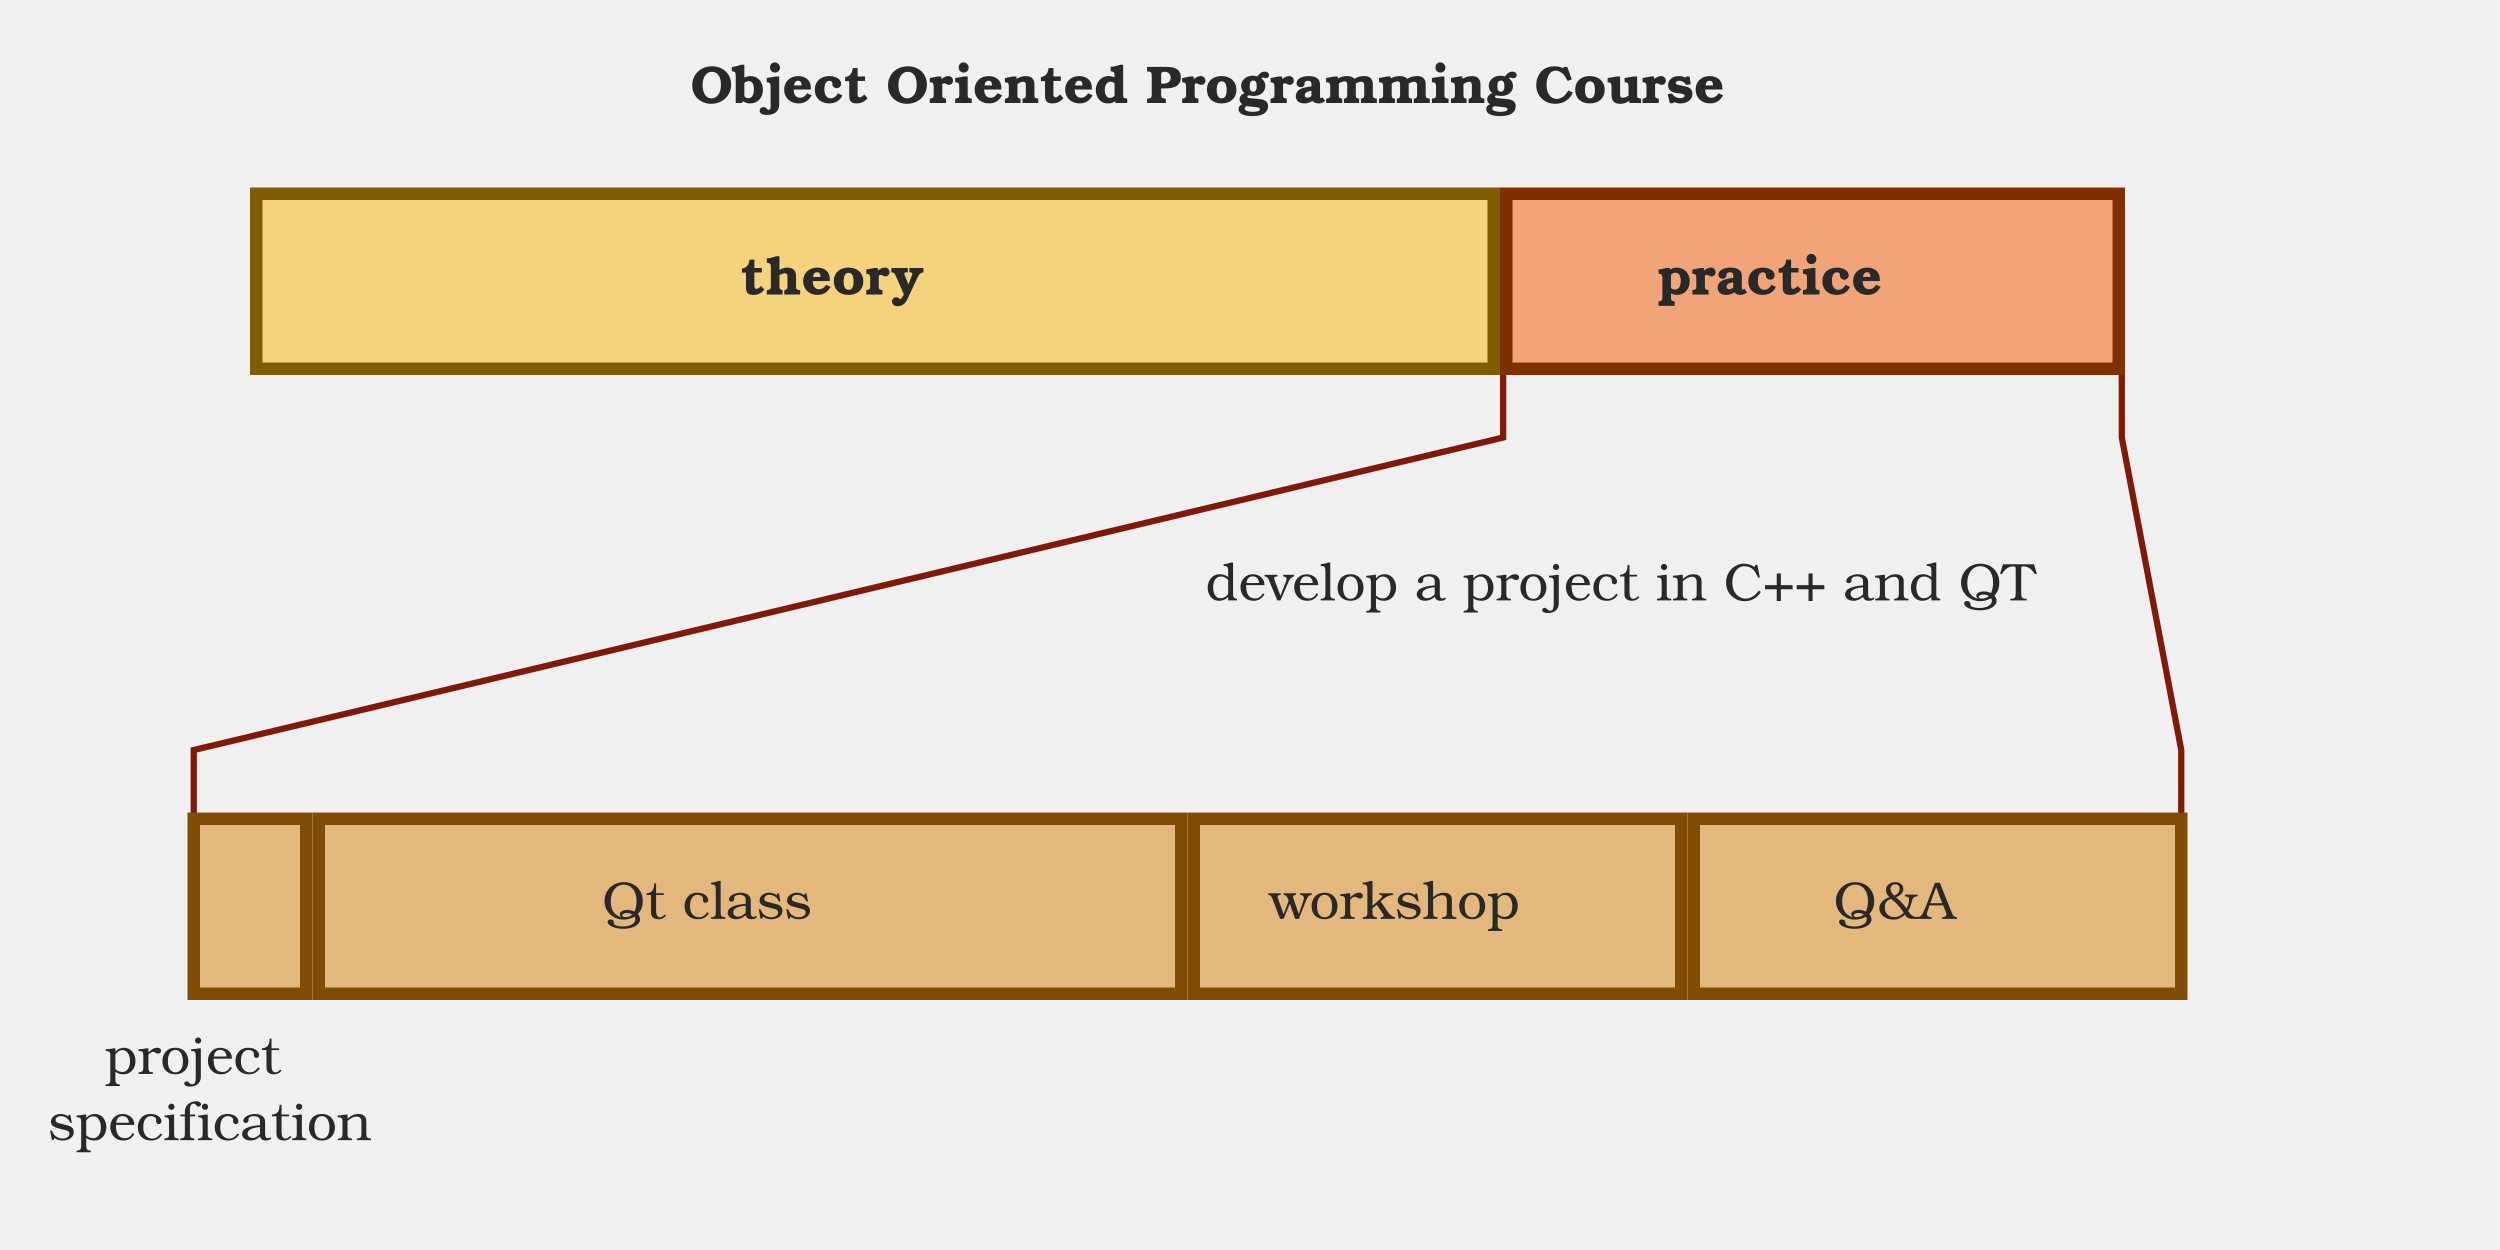
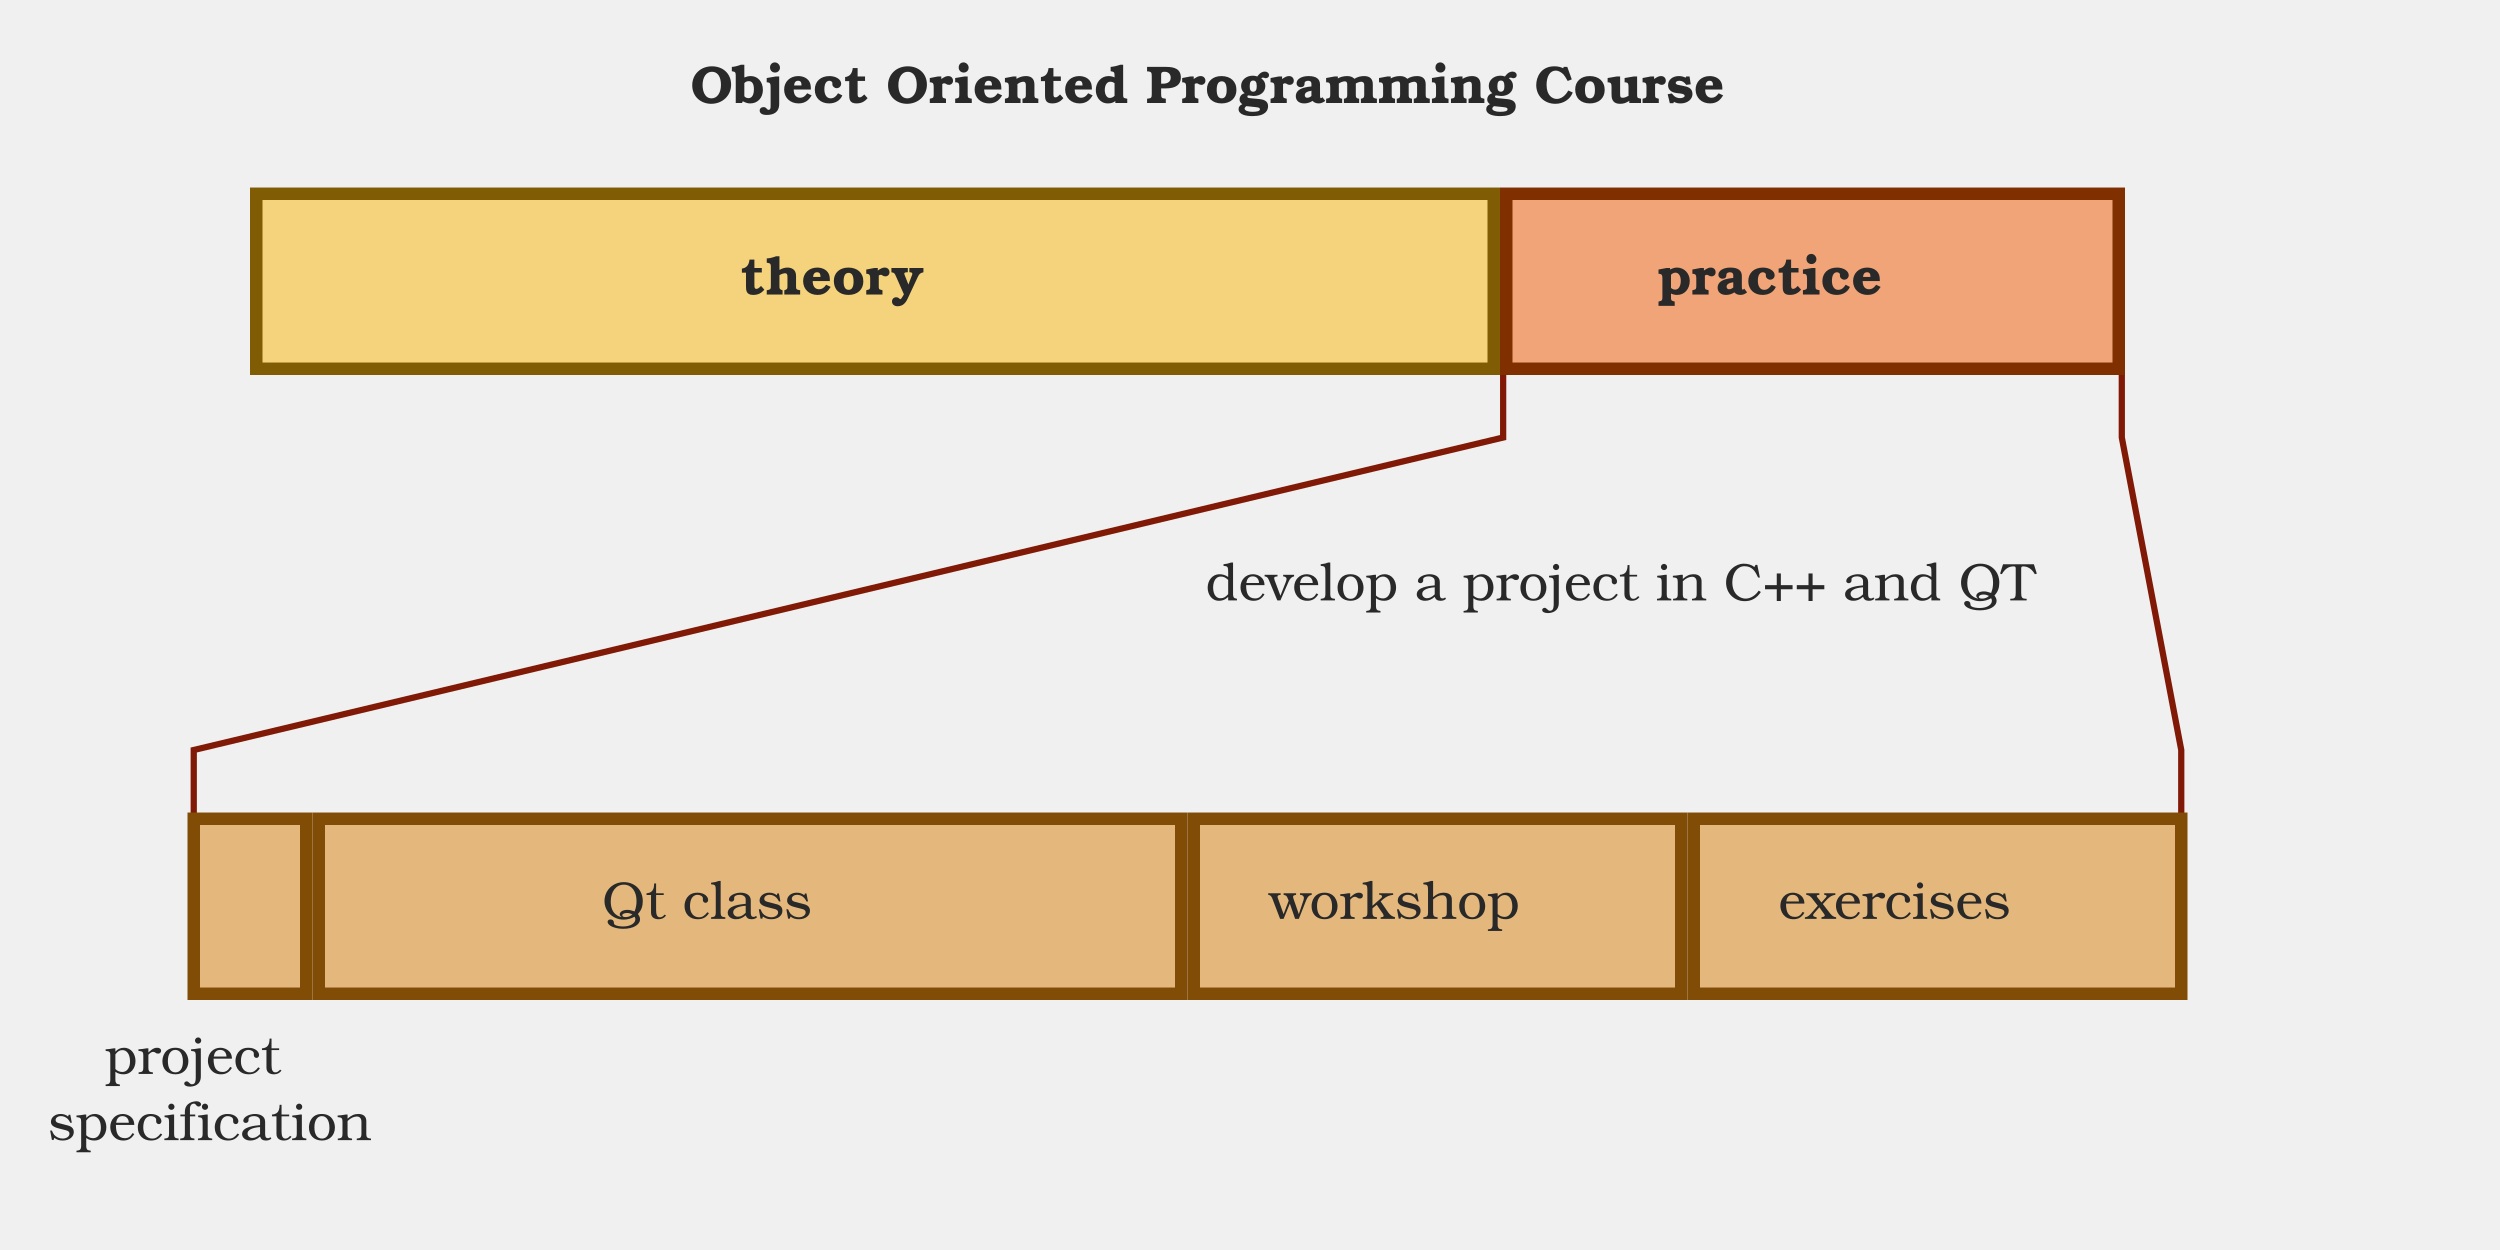
<svg xmlns="http://www.w3.org/2000/svg" width="200mm" height="100mm" viewBox="0 0 200 100" version="1.1" id="svg8">
  <defs id="defs2" />
  <g id="layer1">
    <rect style="fill:#fab409;fill-opacity:1;stroke:#805c05;stroke-width:1;stroke-linecap:round;stroke-miterlimit:4;stroke-dasharray:none;stroke-opacity:1;paint-order:markers fill stroke" id="rect833" width="9" height="9" x="-9.5" y="0.5" rx="7.9000091e-07" ry="7.9000091e-07" />
    <rect style="fill:#d9810b;fill-opacity:1;stroke:#804c06;stroke-width:1;stroke-linecap:round;stroke-miterlimit:4;stroke-dasharray:none;stroke-opacity:1;paint-order:markers fill stroke" id="rect835" width="9" height="9" x="-9.5" y="10.5" rx="7.9000091e-07" ry="7.9000091e-07" />
    <rect style="fill:#f05800;fill-opacity:1;stroke:#802f00;stroke-width:1;stroke-linecap:round;stroke-miterlimit:4;stroke-dasharray:none;stroke-opacity:1;paint-order:markers fill stroke" id="rect837" width="9" height="9" x="-9.5" y="20.5" rx="7.9000091e-07" ry="7.9000091e-07" />
    <rect style="fill:#d92c0b;fill-opacity:1;stroke:#801a06;stroke-width:1;stroke-linecap:round;stroke-miterlimit:4;stroke-dasharray:none;stroke-opacity:1;paint-order:markers fill stroke" id="rect839" width="9" height="9" x="-9.5" y="30.5" rx="7.9000091e-07" ry="7.9000091e-07" />
    <rect style="fill:#fc0d30;fill-opacity:1;stroke:#800718;stroke-width:1;stroke-linecap:round;stroke-miterlimit:4;stroke-dasharray:none;stroke-opacity:1;paint-order:markers fill stroke" id="rect841" width="9" height="9" x="-9.5" y="40.5" rx="7.9000091e-07" ry="7.9000091e-07" />
    <rect style="fill:#ffffff;fill-opacity:1;stroke:#525252;stroke-width:1;stroke-linecap:round;stroke-miterlimit:4;stroke-dasharray:none;stroke-opacity:1;paint-order:markers fill stroke" id="rect843" width="9" height="9" x="-19.5" y="0.5" rx="7.9000091e-07" ry="7.9000091e-07" />
    <rect style="fill:#292929;fill-opacity:1;stroke:#000000;stroke-width:1;stroke-linecap:round;stroke-miterlimit:4;stroke-dasharray:none;stroke-opacity:1;paint-order:markers fill stroke" id="rect845" width="9" height="9" x="-19.5" y="10.5" rx="7.9000091e-07" ry="7.9000091e-07" />
    <rect style="fill:#ffffff;fill-opacity:1;stroke:#525252;stroke-width:1;stroke-linecap:round;stroke-miterlimit:4;stroke-dasharray:none;stroke-opacity:1;paint-order:markers fill stroke" id="rect847" width="9" height="9" x="-19.5" y="20.5" rx="7.9000091e-07" ry="7.9000091e-07" />
    <rect style="fill:#ffffff;fill-opacity:0.75;stroke:#525252;stroke-width:1;stroke-linecap:round;stroke-miterlimit:4;stroke-dasharray:none;stroke-opacity:0.75;paint-order:markers fill stroke" id="rect849" width="9" height="9" x="-19.5" y="30.5" rx="7.9000091e-07" ry="7.9000091e-07" />
    <rect style="fill:#ffffff;fill-opacity:0.5;stroke:#525252;stroke-width:1;stroke-linecap:round;stroke-miterlimit:4;stroke-dasharray:none;stroke-opacity:0.5;paint-order:markers fill stroke" id="rect851" width="9" height="9" x="-19.5" y="40.5" rx="7.9000091e-07" ry="7.9000091e-07" />
    <rect style="fill:#d9810b;fill-opacity:0.5;stroke:#804c06;stroke-width:1;stroke-linecap:round;stroke-miterlimit:4;stroke-dasharray:none;stroke-opacity:1;paint-order:markers fill stroke" id="rect879" width="69" height="14" x="25.5" y="65.5" rx="7.9000085e-07" ry="7.9000097e-07" />
    <rect style="fill:#d9810b;fill-opacity:0.5;stroke:#804c06;stroke-width:1;stroke-linecap:round;stroke-miterlimit:4;stroke-dasharray:none;stroke-opacity:1;paint-order:markers fill stroke" id="rect883" width="39" height="14" x="95.5" y="65.5" rx="7.9000091e-07" ry="7.9000097e-07" />
    <path style="fill:none;stroke:#801a06;stroke-width:0.5;stroke-linecap:butt;stroke-linejoin:miter;stroke-miterlimit:4;stroke-dasharray:none;stroke-opacity:1" d="m 15.5,65.5 v -5.5 l 104.752,-25 v -5.039" id="path907" />
    <path style="fill:none;stroke:#801a06;stroke-width:0.5;stroke-linecap:butt;stroke-linejoin:miter;stroke-miterlimit:4;stroke-dasharray:none;stroke-opacity:1" d="m 174.5,65.5 v -5.5 l -4.756,-25 v -5.722" id="path909" />
    <rect style="fill:#fab409;fill-opacity:0.5;stroke:#805c05;stroke-width:1;stroke-linecap:round;stroke-miterlimit:4;stroke-dasharray:none;stroke-opacity:1;paint-order:markers fill stroke" id="rect875" width="99" height="14" x="20.5" y="15.5" rx="7.9000102e-07" ry="7.9000091e-07" />
    <rect style="fill:#f05800;fill-opacity:0.5;stroke:#802f00;stroke-width:1;stroke-linecap:round;stroke-miterlimit:4;stroke-dasharray:none;stroke-opacity:1;paint-order:markers fill stroke" id="rect877" width="49" height="14" x="120.5" y="15.5" rx="7.9000091e-07" ry="7.9000091e-07" />
    <rect style="fill:#d9810b;fill-opacity:0.5;stroke:#804c06;stroke-width:1;stroke-linecap:round;stroke-miterlimit:4;stroke-dasharray:none;stroke-opacity:1;paint-order:markers fill stroke" id="rect885" width="39" height="14" x="135.5" y="65.5" rx="7.9000091e-07" ry="7.9000097e-07" />
    <rect style="fill:#d9810b;fill-opacity:0.5;stroke:#804c06;stroke-width:1;stroke-linecap:round;stroke-miterlimit:4;stroke-dasharray:none;stroke-opacity:1;paint-order:markers fill stroke" id="rect887" width="9" height="14" x="15.5" y="65.5" rx="7.9000091e-07" ry="7.9000097e-07" />
    <text xml:space="preserve" style="font-size:4.233px;line-height:1.25;font-family:'TeX Gyre Bonum';-inkscape-font-specification:'TeX Gyre Bonum';text-align:center;text-anchor:middle;fill:#292929;fill-opacity:1;stroke-width:0.265" x="-11.972" y="58.035" id="text913">
      <tspan id="tspan911" x="-11.972" y="58.035" style="font-size:4.233px;fill:#292929;fill-opacity:1;stroke-width:0.265">regular text</tspan>
    </text>
    <text xml:space="preserve" style="font-size:4.233px;line-height:1.25;font-family:'TeX Gyre Bonum';-inkscape-font-specification:'TeX Gyre Bonum';text-align:center;text-anchor:middle;fill:#292929;fill-opacity:1;stroke-width:0.265" x="-15.356" y="63.243" id="text917">
      <tspan id="tspan915" x="-15.356" y="63.243" style="font-weight:bold;font-size:4.233px;fill:#292929;fill-opacity:1;stroke-width:0.265">emphasis text</tspan>
    </text>
    <text xml:space="preserve" style="font-size:4.233px;line-height:1.25;font-family:'TeX Gyre Bonum';-inkscape-font-specification:'TeX Gyre Bonum';text-align:center;text-anchor:middle;fill:#292929;fill-opacity:1;stroke-width:0.265;stroke-miterlimit:4;stroke-dasharray:none" x="69.968" y="23.565" id="text921">
      <tspan id="tspan919" x="69.968" y="23.565" style="font-weight:bold;font-size:4.233px;fill:#292929;fill-opacity:1;stroke-width:0.265;stroke-miterlimit:4;stroke-dasharray:none">theory</tspan>
    </text>
    <text xml:space="preserve" style="font-size:4.233px;line-height:1.25;font-family:'TeX Gyre Bonum';-inkscape-font-specification:'TeX Gyre Bonum';text-align:center;text-anchor:middle;fill:#292929;fill-opacity:1;stroke-width:0.265;stroke-miterlimit:4;stroke-dasharray:none" x="144.968" y="23.565" id="text925">
      <tspan id="tspan923" x="144.968" y="23.565" style="font-weight:bold;font-size:4.233px;fill:#292929;fill-opacity:1;stroke-width:0.265;stroke-miterlimit:4;stroke-dasharray:none">practice</tspan>
    </text>
    <text xml:space="preserve" style="font-size:4.233px;line-height:1.25;font-family:'TeX Gyre Bonum';-inkscape-font-specification:'TeX Gyre Bonum';text-align:center;text-anchor:middle;fill:#292929;fill-opacity:1;stroke-width:0.265;stroke-miterlimit:4;stroke-dasharray:none" x="20.169" y="85.917" id="text929">
      <tspan id="tspan927" x="20.169" y="85.917" style="font-size:4.233px;fill:#292929;fill-opacity:1;stroke-width:0.265;stroke-miterlimit:4;stroke-dasharray:none">project</tspan>
      <tspan x="20.169" y="91.208" style="font-size:4.233px;fill:#292929;fill-opacity:1;stroke-width:0.265;stroke-miterlimit:4;stroke-dasharray:none" id="tspan943">specification</tspan>
    </text>
    <text xml:space="preserve" style="font-size:4.233px;line-height:1.25;font-family:'TeX Gyre Bonum';-inkscape-font-specification:'TeX Gyre Bonum';text-align:center;text-anchor:middle;fill:#292929;fill-opacity:1;stroke-width:0.265;stroke-miterlimit:4;stroke-dasharray:none" x="59.941" y="73.508" id="text933">
      <tspan id="tspan931" x="59.941" y="73.508" style="font-size:4.233px;fill:#292929;fill-opacity:1;stroke-width:0.265;stroke-miterlimit:4;stroke-dasharray:none">Qt class</tspan>
    </text>
    <text xml:space="preserve" style="font-size:4.233px;line-height:1.25;font-family:'TeX Gyre Bonum';-inkscape-font-specification:'TeX Gyre Bonum';text-align:center;text-anchor:middle;fill:#292929;fill-opacity:1;stroke-width:0.265;stroke-miterlimit:4;stroke-dasharray:none" x="114.941" y="73.508" id="text937">
      <tspan id="tspan935" x="114.941" y="73.508" style="font-size:4.233px;fill:#292929;fill-opacity:1;stroke-width:0.265;stroke-miterlimit:4;stroke-dasharray:none">workshop</tspan>
    </text>
    <text xml:space="preserve" style="font-size:4.233px;line-height:1.25;font-family:'TeX Gyre Bonum';-inkscape-font-specification:'TeX Gyre Bonum';text-align:center;text-anchor:middle;fill:#292929;fill-opacity:1;stroke-width:0.265;stroke-miterlimit:4;stroke-dasharray:none" x="154.941" y="73.508" id="text941">
-       <tspan id="tspan939" x="154.941" y="73.508" style="font-size:4.233px;fill:#292929;fill-opacity:1;stroke-width:0.265;stroke-miterlimit:4;stroke-dasharray:none">Q&amp;A</tspan>
+       <tspan id="tspan939" x="154.941" y="73.508" style="font-size:4.233px;fill:#292929;fill-opacity:1;stroke-width:0.265;stroke-miterlimit:4;stroke-dasharray:none">exercises</tspan>
    </text>
    <text xml:space="preserve" style="font-size:4.233px;line-height:1.25;font-family:'TeX Gyre Bonum';-inkscape-font-specification:'TeX Gyre Bonum';text-align:center;text-anchor:middle;fill:#292929;fill-opacity:1;stroke-width:0.265" x="99.994" y="8.243" id="text947">
      <tspan id="tspan945" x="99.994" y="8.243" style="font-weight:bold;font-size:4.233px;fill:#292929;fill-opacity:1;stroke-width:0.265">Object Oriented Programming Course</tspan>
    </text>
    <text xml:space="preserve" style="font-size:4.233px;line-height:1.25;font-family:'TeX Gyre Bonum';-inkscape-font-specification:'TeX Gyre Bonum';text-align:center;text-anchor:middle;fill:#292929;fill-opacity:1;stroke-width:0.265" x="133.011" y="48.035" id="text951">
      <tspan id="tspan949" x="133.011" y="48.035" style="font-size:4.233px;fill:#292929;fill-opacity:1;stroke-width:0.265">develop a project in C++ and QT</tspan>
    </text>
  </g>
</svg>
